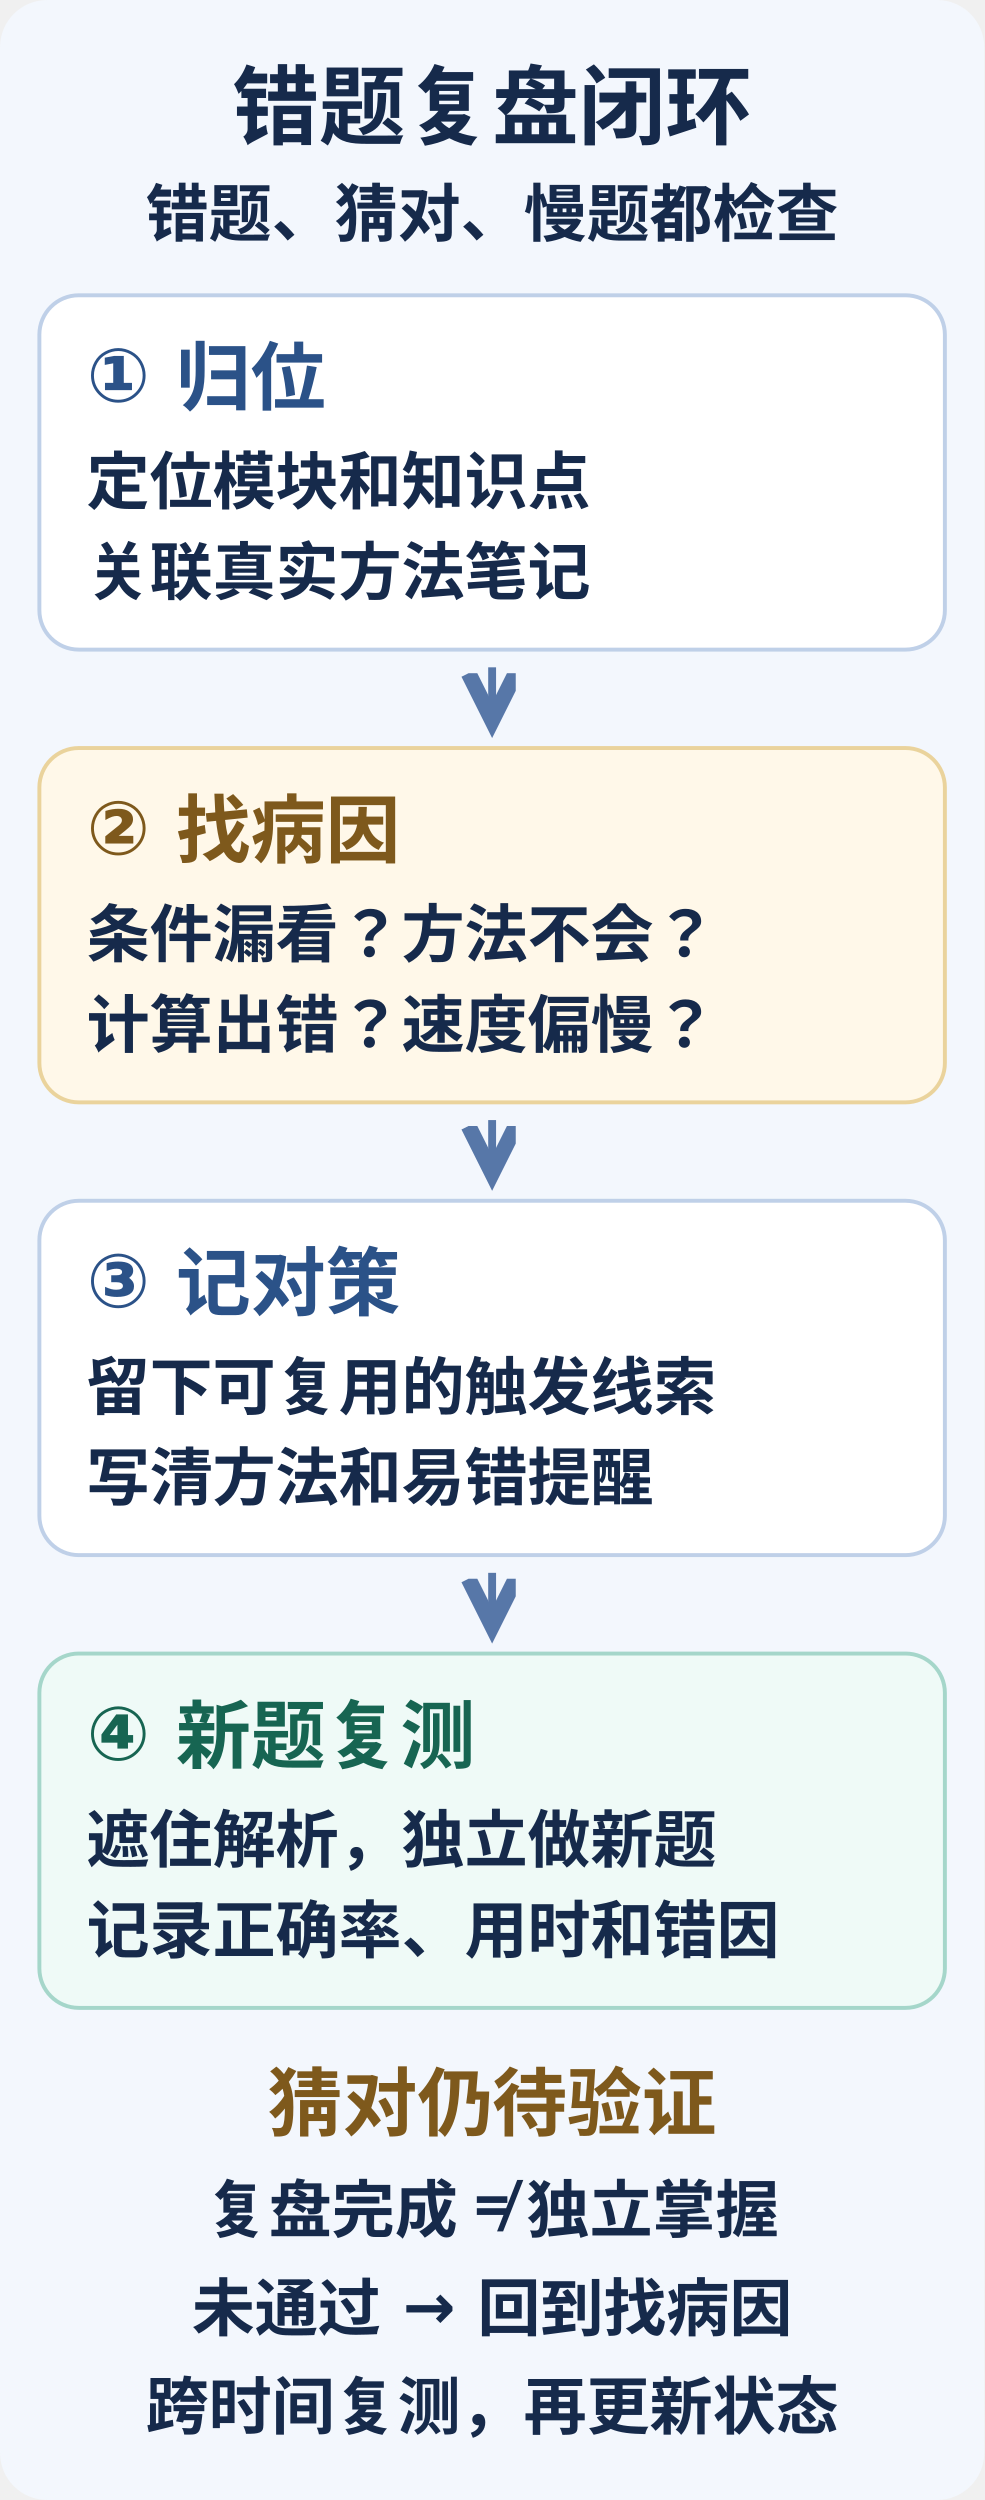
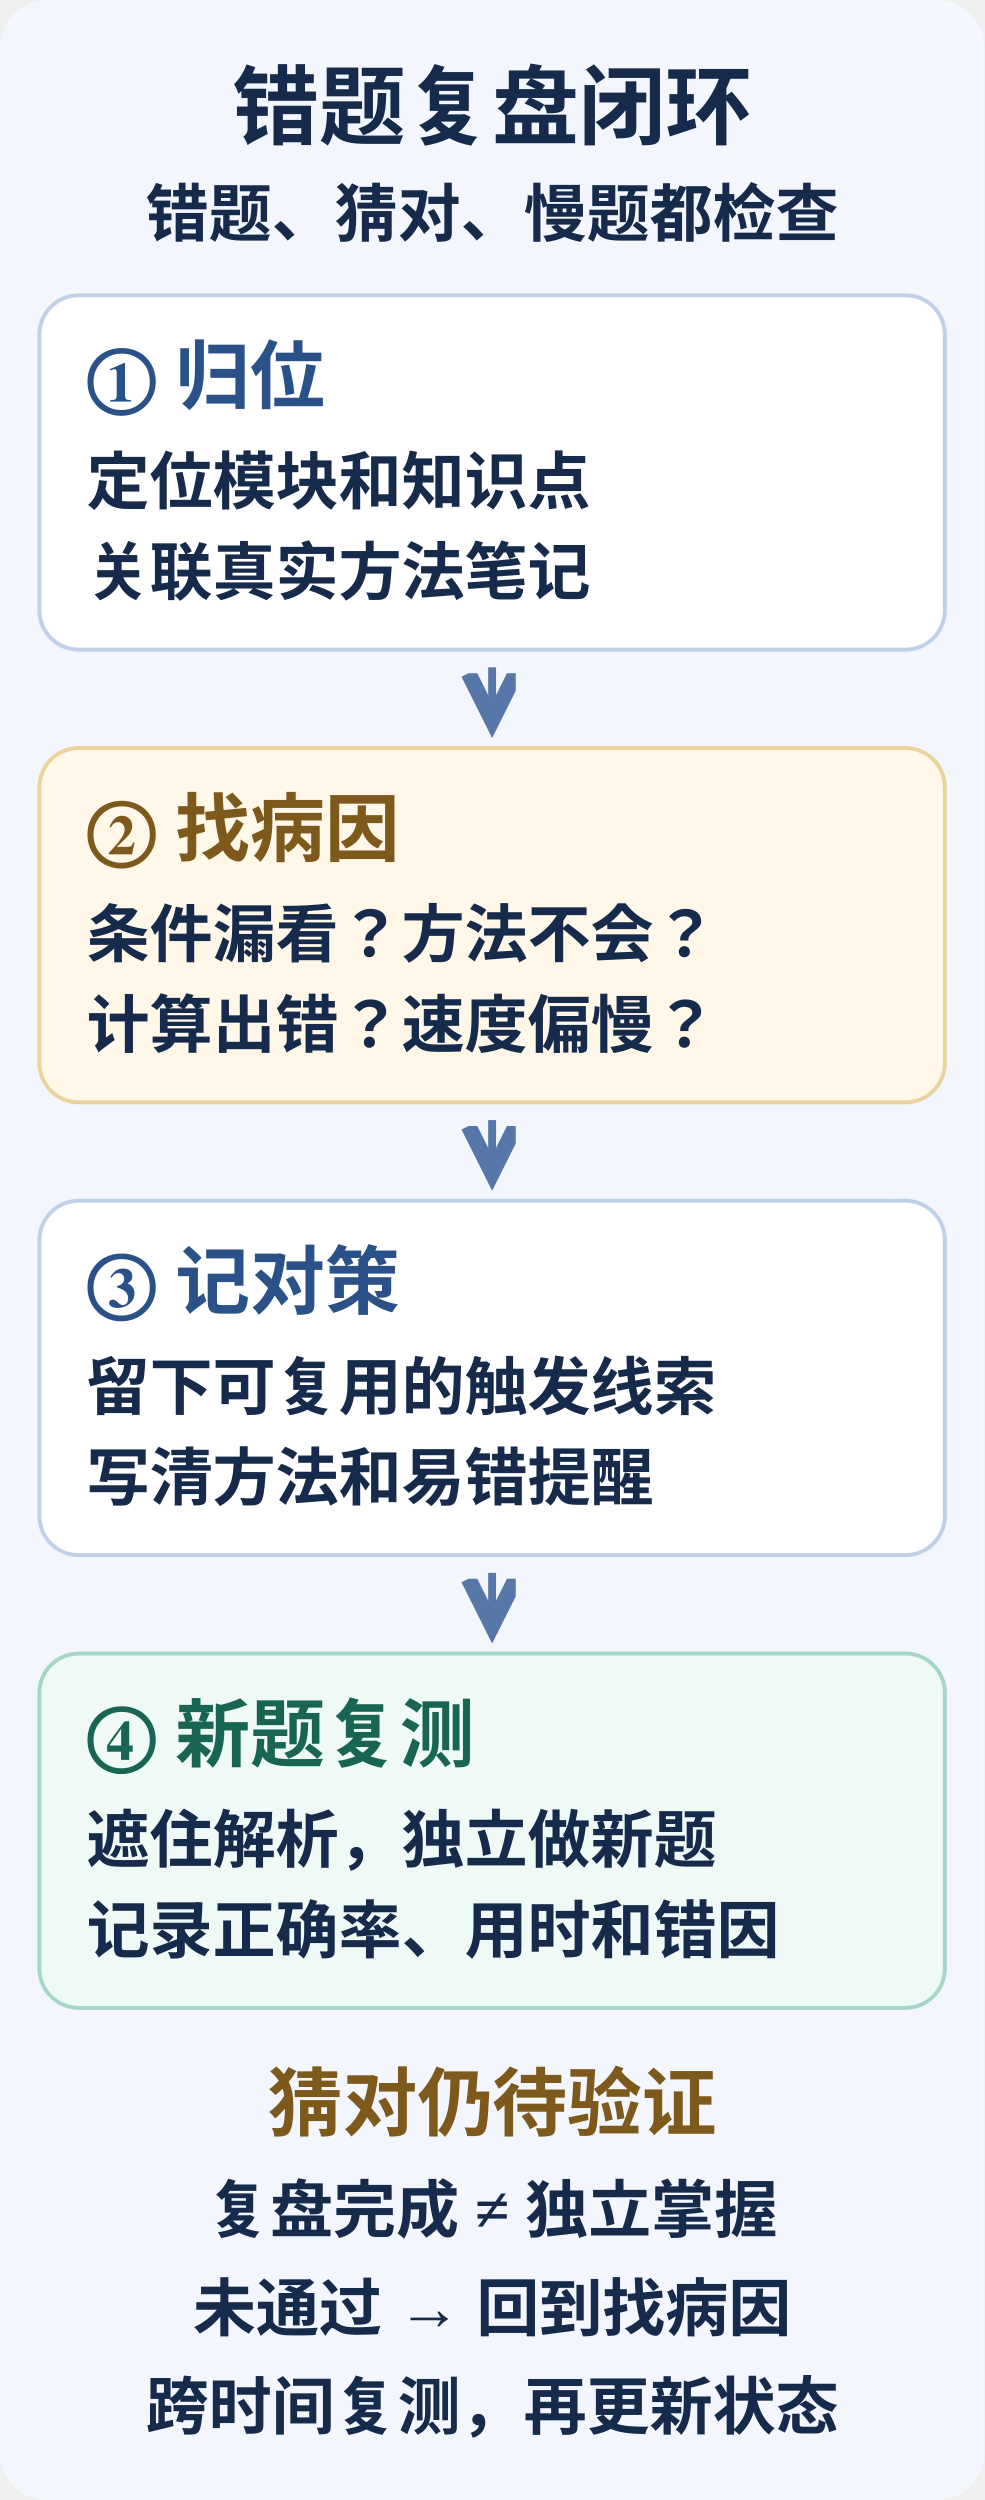
<svg xmlns="http://www.w3.org/2000/svg" width="500" height="1270" viewBox="0 0 500 1270" role="img" aria-labelledby="title desc">
  <defs>
    <marker id="arrow" markerWidth="10" markerHeight="10" refX="6" refY="3" orient="auto">
      <path d="M0 0 L6 3 L0 6" fill="none" stroke="#5777a8" stroke-width="2" />
    </marker>
  </defs>
  <rect width="500" height="1270" rx="24" fill="#f3f7fd" />
-   <g font-family="Microsoft YaHei, PingFang SC, sans-serif" fill="#162a4b">
+   <g font-family="'Times New Roman', 'KaiTi', '楷体', 'STKaiti', 'Kaiti SC', serif" fill="#162a4b">
    <text x="250" y="70" font-size="44" font-weight="800" text-anchor="middle">错题复盘闭环</text>
    <text x="250" y="120" font-size="32" font-weight="600" text-anchor="middle">错题、猜对、慢题都检查</text>
    <rect x="20" y="150" width="460" height="180" rx="20" fill="#fff" stroke="#bfd0e8" stroke-width="2" />
    <text x="44" y="204" font-size="38" font-weight="800" fill="#2b5288">① 归位</text>
    <text x="44" y="256" font-size="32" font-weight="600">定位模块和知识点</text>
    <text x="44" y="302" font-size="32" font-weight="600">关联真实方法笔记</text>
    <path d="M250 339 V366" fill="none" stroke="#5777a8" stroke-width="4" marker-end="url(#arrow)" />
    <rect x="20" y="380" width="460" height="180" rx="20" fill="#fff8e9" stroke="#ead39c" stroke-width="2" />
    <text x="44" y="434" font-size="38" font-weight="800" fill="#7e591c">② 找病因</text>
    <text x="44" y="486" font-size="32" font-weight="600">条件漏看？方法不会？</text>
    <text x="44" y="532" font-size="32" font-weight="600">计算出错？速度偏慢？</text>
    <path d="M250 569 V596" fill="none" stroke="#5777a8" stroke-width="4" marker-end="url(#arrow)" />
    <rect x="20" y="610" width="460" height="180" rx="20" fill="#fff" stroke="#bfd0e8" stroke-width="2" />
    <text x="44" y="664" font-size="38" font-weight="800" fill="#2b5288">③ 记对策</text>
    <text x="44" y="716" font-size="32" font-weight="600">留下可复用的触发线索</text>
    <text x="44" y="762" font-size="32" font-weight="600">写清方法和易错提醒</text>
    <path d="M250 799 V826" fill="none" stroke="#5777a8" stroke-width="4" marker-end="url(#arrow)" />
    <rect x="20" y="840" width="460" height="180" rx="20" fill="#effaf7" stroke="#a5d6ca" stroke-width="2" />
    <text x="44" y="894" font-size="38" font-weight="800" fill="#176552">④ 新题复测</text>
    <text x="44" y="946" font-size="32" font-weight="600">遮住解析，独立做新题</text>
    <text x="44" y="992" font-size="32" font-weight="600">记录正确率、用时和错因</text>
    <text x="250" y="1082" font-size="38" font-weight="800" text-anchor="middle" fill="#7e591c">猜对仍待验证</text>
    <text x="250" y="1134" font-size="32" font-weight="600" text-anchor="middle">复盘完成 ≠ 独立掌握</text>
    <text x="250" y="1184" font-size="32" font-weight="600" text-anchor="middle">未通过 → 回到找病因</text>
    <text x="250" y="1234" font-size="32" font-weight="600" text-anchor="middle">跨时间复测，再更新状态</text>
  </g>
</svg>
